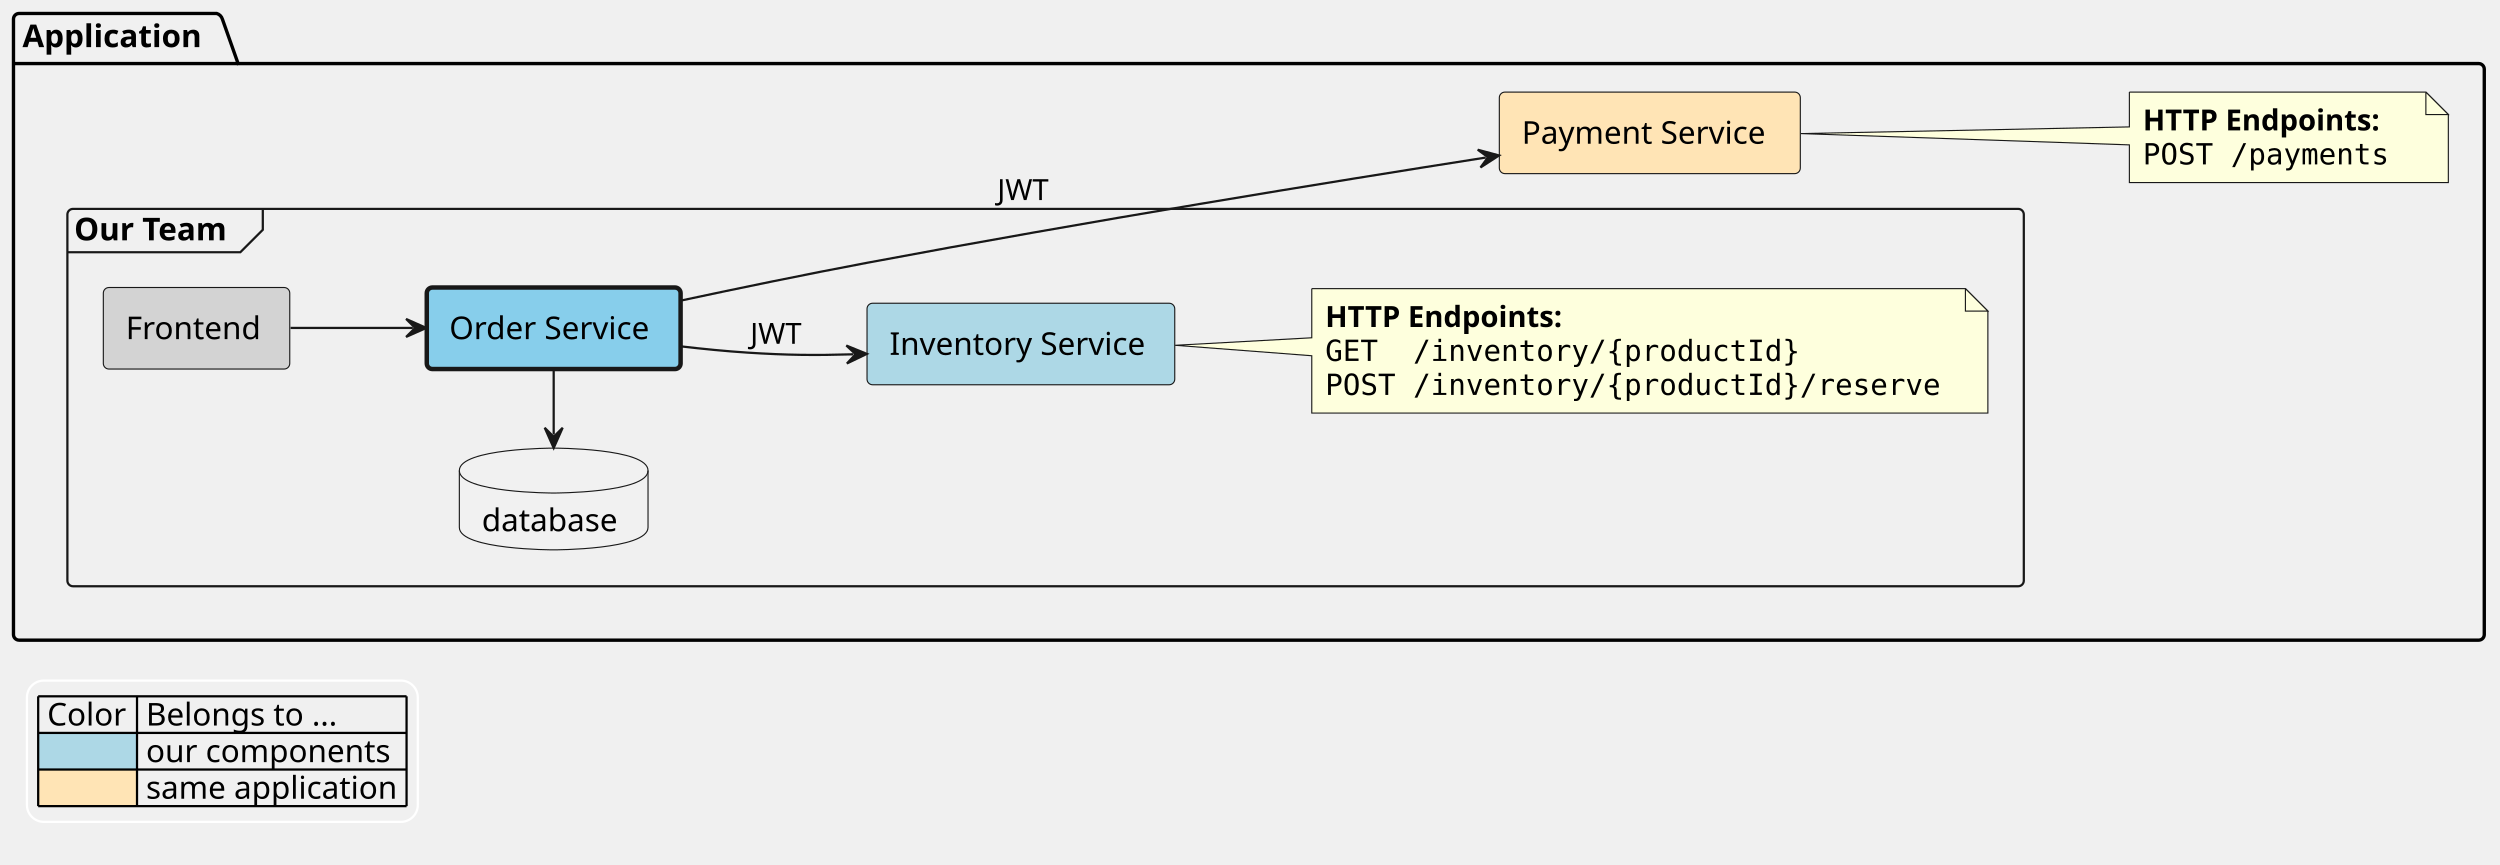
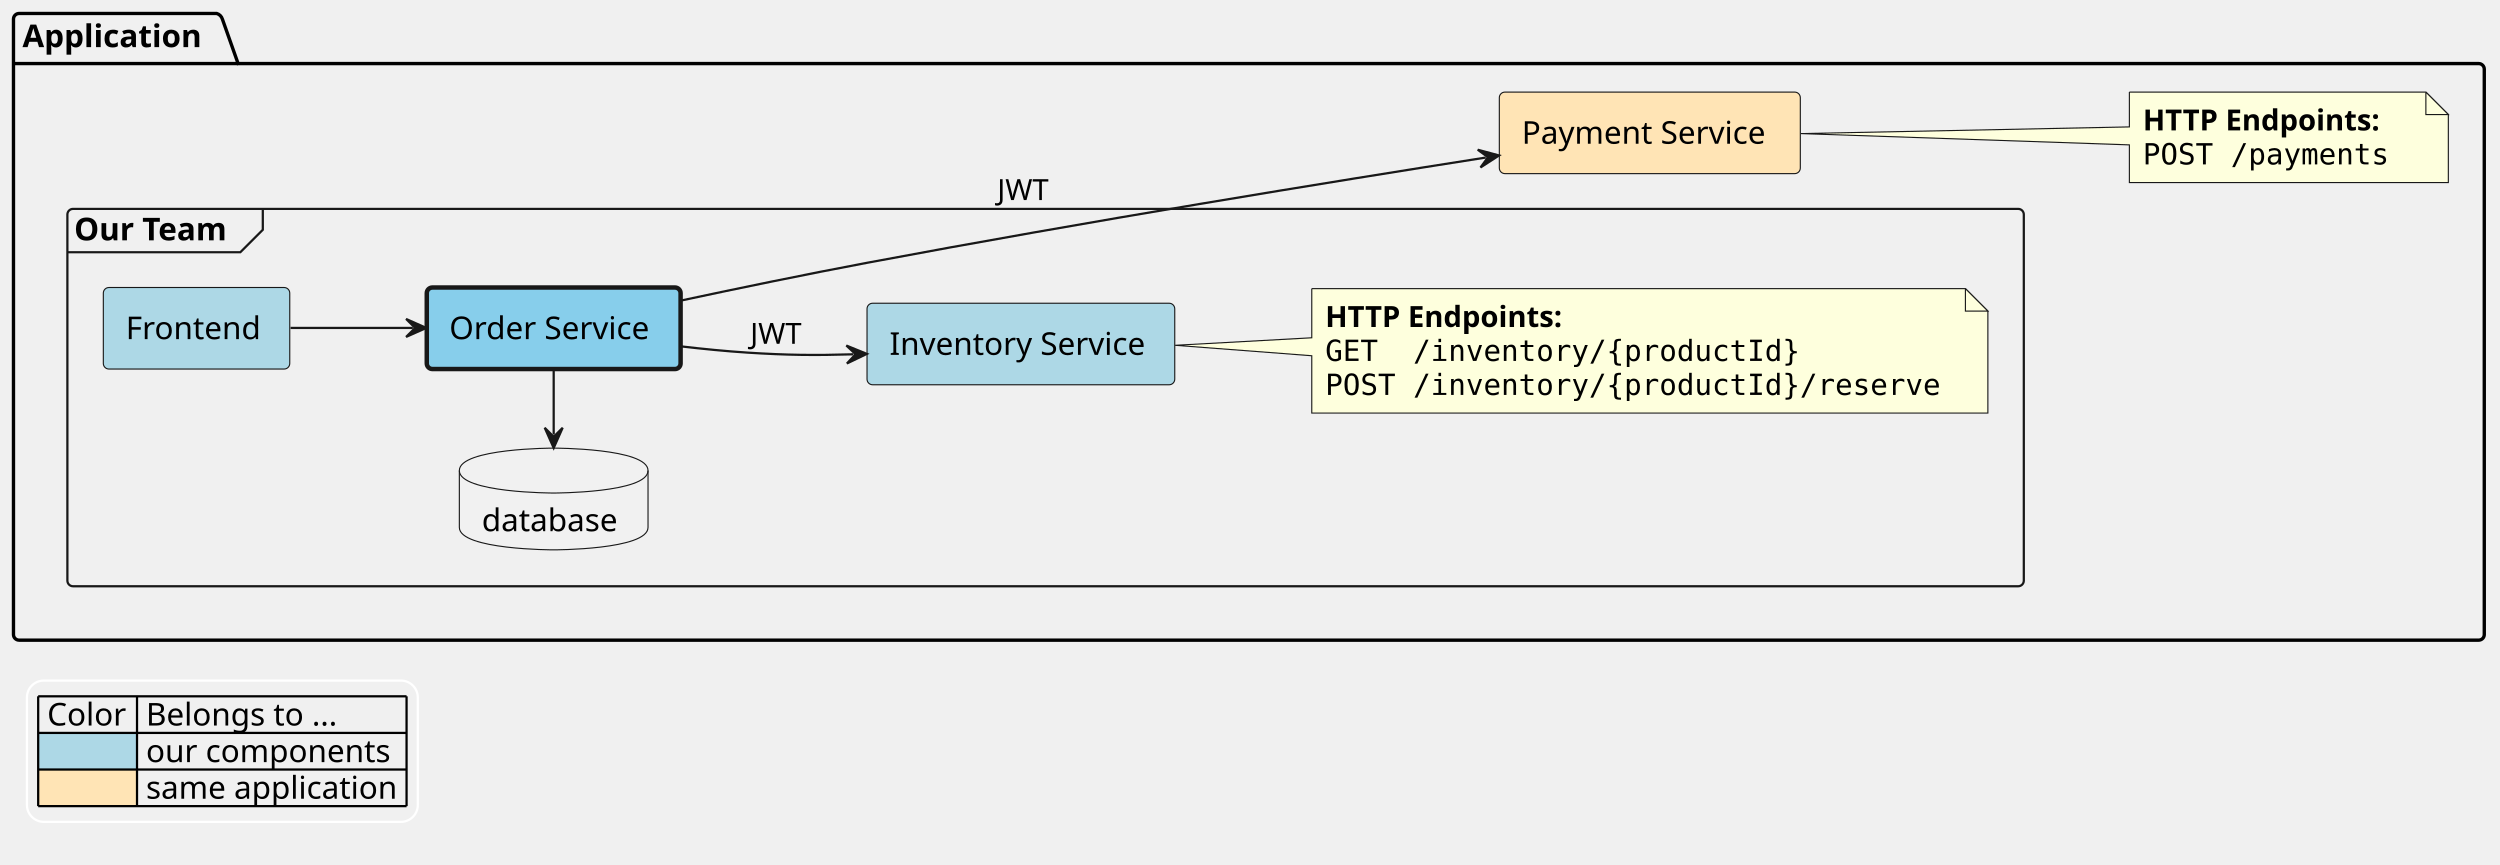
<svg xmlns="http://www.w3.org/2000/svg" contentStyleType="text/css" height="385px" preserveAspectRatio="none" style="width:1113px;height:385px;background:#FFFFFF;" version="1.1" viewBox="0 0 1113 385" width="1113px" zoomAndPan="magnify">
  <defs />
  <g>
    <g id="cluster_Application">
      <path d="M8.5,6 L96.5,6 A3.75,3.75 0 0 1 99,8.5 L106,28.297 L1103.5,28.297 A2.5,2.5 0 0 1 1106,30.797 L1106,282.5 A2.5,2.5 0 0 1 1103.5,285 L8.5,285 A2.5,2.5 0 0 1 6,282.5 L6,8.5 A2.5,2.5 0 0 1 8.5,6 " fill="none" style="stroke:#000000;stroke-width:1.5;" />
      <line style="stroke:#000000;stroke-width:1.5;" x1="6" x2="106" y1="28.297" y2="28.297" />
      <text fill="#000000" font-family="sans-serif" font-size="14" font-weight="bold" lengthAdjust="spacing" textLength="87" x="10" y="20.995">Application</text>
    </g>
    <g id="cluster_Our Team">
      <rect fill="none" height="168" rx="2.5" ry="2.5" style="stroke:#181818;stroke-width:1.0;" width="871" x="30" y="93" />
      <path d="M117,93 L117,102.297 L107,112.297 L30,112.297 " fill="none" style="stroke:#181818;stroke-width:1.0;" />
      <text fill="#000000" font-family="sans-serif" font-size="14" font-weight="bold" lengthAdjust="spacing" textLength="77" x="33" y="106.995">Our Team</text>
    </g>
    <g id="elem_application__payment_service">
      <rect fill="#FFE4B5" height="36.297" rx="2.5" ry="2.5" style="stroke:#181818;stroke-width:0.5;" width="134" x="667.5" y="41" />
      <text fill="#000000" font-family="sans-serif" font-size="14" lengthAdjust="spacing" textLength="114" x="677.5" y="63.995">Payment Service</text>
    </g>
    <g id="elem_GMN12">
      <path d="M948,41 L948,56.5 L801.73,59.47 L948,64.5 L948,81.266 A0,0 0 0 0 948,81.266 L1090,81.266 A0,0 0 0 0 1090,81.266 L1090,51 L1080,41 L948,41 A0,0 0 0 0 948,41 " fill="#FEFFDD" style="stroke:#181818;stroke-width:0.5;" />
      <path d="M1080,41 L1080,51 L1090,51 L1080,41 " fill="#FEFFDD" style="stroke:#181818;stroke-width:0.5;" />
      <text fill="#000000" font-family="sans-serif" font-size="13" font-weight="bold" lengthAdjust="spacing" textLength="121" x="954" y="58.067">HTTP Endpoints:</text>
      <text fill="#000000" font-family="monospace" font-size="13" lengthAdjust="spacing" textLength="112" x="954" y="73.2">POST /payments</text>
    </g>
    <g id="elem_application__team__frontend">
-       <rect fill="#D3D3D3" height="36.297" rx="2.5" ry="2.5" style="stroke:#181818;stroke-width:0.5;" width="83" x="46" y="128" />
+       <rect fill="#ADD8E6" height="36.297" rx="2.5" ry="2.5" style="stroke:#181818;stroke-width:0.5;" width="83" x="46" y="128" />
      <text fill="#000000" font-family="sans-serif" font-size="14" lengthAdjust="spacing" textLength="63" x="56" y="150.995">Frontend</text>
    </g>
    <g id="elem_application__team__order_service">
      <rect fill="#87CEEB" height="36.297" rx="2.5" ry="2.5" style="stroke:#181818;stroke-width:2.0;" width="113" x="190" y="128" />
      <text fill="#000000" font-family="sans-serif" font-size="14" lengthAdjust="spacing" textLength="93" x="200" y="150.995">Order Service</text>
    </g>
    <g id="elem_application__team__order_database">
      <path d="M204.5,209.5 C204.5,199.5 246.5,199.5 246.5,199.5 C246.5,199.5 288.5,199.5 288.5,209.5 L288.5,234.797 C288.5,244.797 246.5,244.797 246.5,244.797 C246.5,244.797 204.5,244.797 204.5,234.797 L204.5,209.5 " fill="#F1F1F1" style="stroke:#181818;stroke-width:0.5;" />
      <path d="M204.5,209.5 C204.5,219.5 246.5,219.5 246.5,219.5 C246.5,219.5 288.5,219.5 288.5,209.5 " fill="none" style="stroke:#181818;stroke-width:0.5;" />
      <text fill="#000000" font-family="sans-serif" font-size="14" lengthAdjust="spacing" textLength="64" x="214.5" y="236.495">database</text>
    </g>
    <g id="elem_application__team__inventory_service">
      <rect fill="#ADD8E6" height="36.297" rx="2.5" ry="2.5" style="stroke:#181818;stroke-width:0.5;" width="137" x="386" y="135" />
      <text fill="#000000" font-family="sans-serif" font-size="14" lengthAdjust="spacing" textLength="117" x="396" y="157.995">Inventory Service</text>
    </g>
    <g id="elem_GMN8">
      <path d="M584,128.5 L584,150.38 L523.15,153.73 L584,158.38 L584,183.898 A0,0 0 0 0 584,183.898 L885,183.898 A0,0 0 0 0 885,183.898 L885,138.5 L875,128.5 L584,128.5 A0,0 0 0 0 584,128.5 " fill="#FEFFDD" style="stroke:#181818;stroke-width:0.5;" />
      <path d="M875,128.5 L875,138.5 L885,138.5 L875,128.5 " fill="#FEFFDD" style="stroke:#181818;stroke-width:0.5;" />
      <text fill="#000000" font-family="sans-serif" font-size="13" font-weight="bold" lengthAdjust="spacing" textLength="121" x="590" y="145.567">HTTP Endpoints:</text>
      <text fill="#000000" font-family="monospace" font-size="13" lengthAdjust="spacing" textLength="216" x="590" y="160.7">GET  /inventory/{productId}</text>
      <text fill="#000000" font-family="monospace" font-size="13" lengthAdjust="spacing" textLength="280" x="590" y="175.833">POST /inventory/{productId}/reserve</text>
    </g>
    <g id="link_application__team__frontend_application__team__order_service">
      <path d="M129.34,146 C147.78,146 163.86,146 183.79,146 " fill="none" id="application__team__frontend-to-application__team__order_service" style="stroke:#181818;stroke-width:1.0;" />
      <polygon fill="#181818" points="189.79,146,180.79,142,184.79,146,180.79,150,189.79,146" style="stroke:#181818;stroke-width:1.0;" />
    </g>
    <g id="link_application__team__order_database_application__team__order_service">
      <path d="M246.5,193.44 C246.5,181.75 246.5,176.06 246.5,164.37 " fill="none" id="application__team__order_database-backto-application__team__order_service" style="stroke:#181818;stroke-width:1.0;" />
      <polygon fill="#181818" points="246.5,199.44,250.5,190.44,246.5,194.44,242.5,190.44,246.5,199.44" style="stroke:#181818;stroke-width:1.0;" />
    </g>
    <g id="link_application__team__order_service_application__team__inventory_service">
      <path d="M303.05,154.19 C313,155.36 323.29,156.38 333,157 C350.13,158.1 362.653,158.264 379.913,157.734 " fill="none" id="application__team__order_service-to-application__team__inventory_service" style="stroke:#181818;stroke-width:1.0;" />
      <polygon fill="#181818" points="385.91,157.55,376.791,153.828,380.912,157.703,377.037,161.824,385.91,157.55" style="stroke:#181818;stroke-width:1.0;" />
      <text fill="#000000" font-family="sans-serif" font-size="13" lengthAdjust="spacing" textLength="21" x="334" y="153.067">JWT</text>
    </g>
    <g id="link_application__team__order_service_application__payment_service">
      <path d="M303.33,133.77 C328.54,128.38 358.72,122.13 386,117 C483.68,98.63 591.443,81.141 661.463,70.141 " fill="none" id="application__team__order_service-to-application__payment_service" style="stroke:#181818;stroke-width:1.0;" />
      <polygon fill="#181818" points="667.39,69.21,657.878,66.655,662.451,69.986,659.12,74.558,667.39,69.21" style="stroke:#181818;stroke-width:1.0;" />
      <text fill="#000000" font-family="sans-serif" font-size="13" lengthAdjust="spacing" textLength="21" x="444" y="89.067">JWT</text>
    </g>
    <rect fill="none" height="62.891" id="_legend" rx="7.5" ry="7.5" style="stroke:#FFFFFF;stroke-width:1.0;" width="174" x="12" y="303" />
    <text fill="#000000" font-family="sans-serif" font-size="14" lengthAdjust="spacing" textLength="36" x="21" y="322.995">Color</text>
    <text fill="#000000" font-family="sans-serif" font-size="14" lengthAdjust="spacing" textLength="91" x="65" y="322.995">Belongs to ...</text>
    <rect fill="#ADD8E6" height="16.297" style="stroke:none;stroke-width:1.0;" width="44" x="17" y="326.297" />
    <text fill="#000000" font-family="sans-serif" font-size="14" lengthAdjust="spacing" textLength="4" x="17" y="339.292"> </text>
    <text fill="#000000" font-family="sans-serif" font-size="14" lengthAdjust="spacing" textLength="115" x="65" y="339.292">our components</text>
    <rect fill="#FFE4B5" height="16.297" style="stroke:none;stroke-width:1.0;" width="44" x="17" y="342.594" />
    <text fill="#000000" font-family="sans-serif" font-size="14" lengthAdjust="spacing" textLength="4" x="17" y="355.589"> </text>
    <text fill="#000000" font-family="sans-serif" font-size="14" lengthAdjust="spacing" textLength="116" x="65" y="355.589">same application</text>
    <line style="stroke:#000000;stroke-width:1.0;" x1="17" x2="181" y1="310" y2="310" />
    <line style="stroke:#000000;stroke-width:1.0;" x1="17" x2="181" y1="326.297" y2="326.297" />
    <line style="stroke:#000000;stroke-width:1.0;" x1="17" x2="181" y1="342.594" y2="342.594" />
    <line style="stroke:#000000;stroke-width:1.0;" x1="17" x2="181" y1="358.891" y2="358.891" />
    <line style="stroke:#000000;stroke-width:1.0;" x1="17" x2="17" y1="310" y2="358.891" />
    <line style="stroke:#000000;stroke-width:1.0;" x1="61" x2="61" y1="310" y2="358.891" />
    <line style="stroke:#000000;stroke-width:1.0;" x1="181" x2="181" y1="310" y2="358.891" />
  </g>
</svg>
